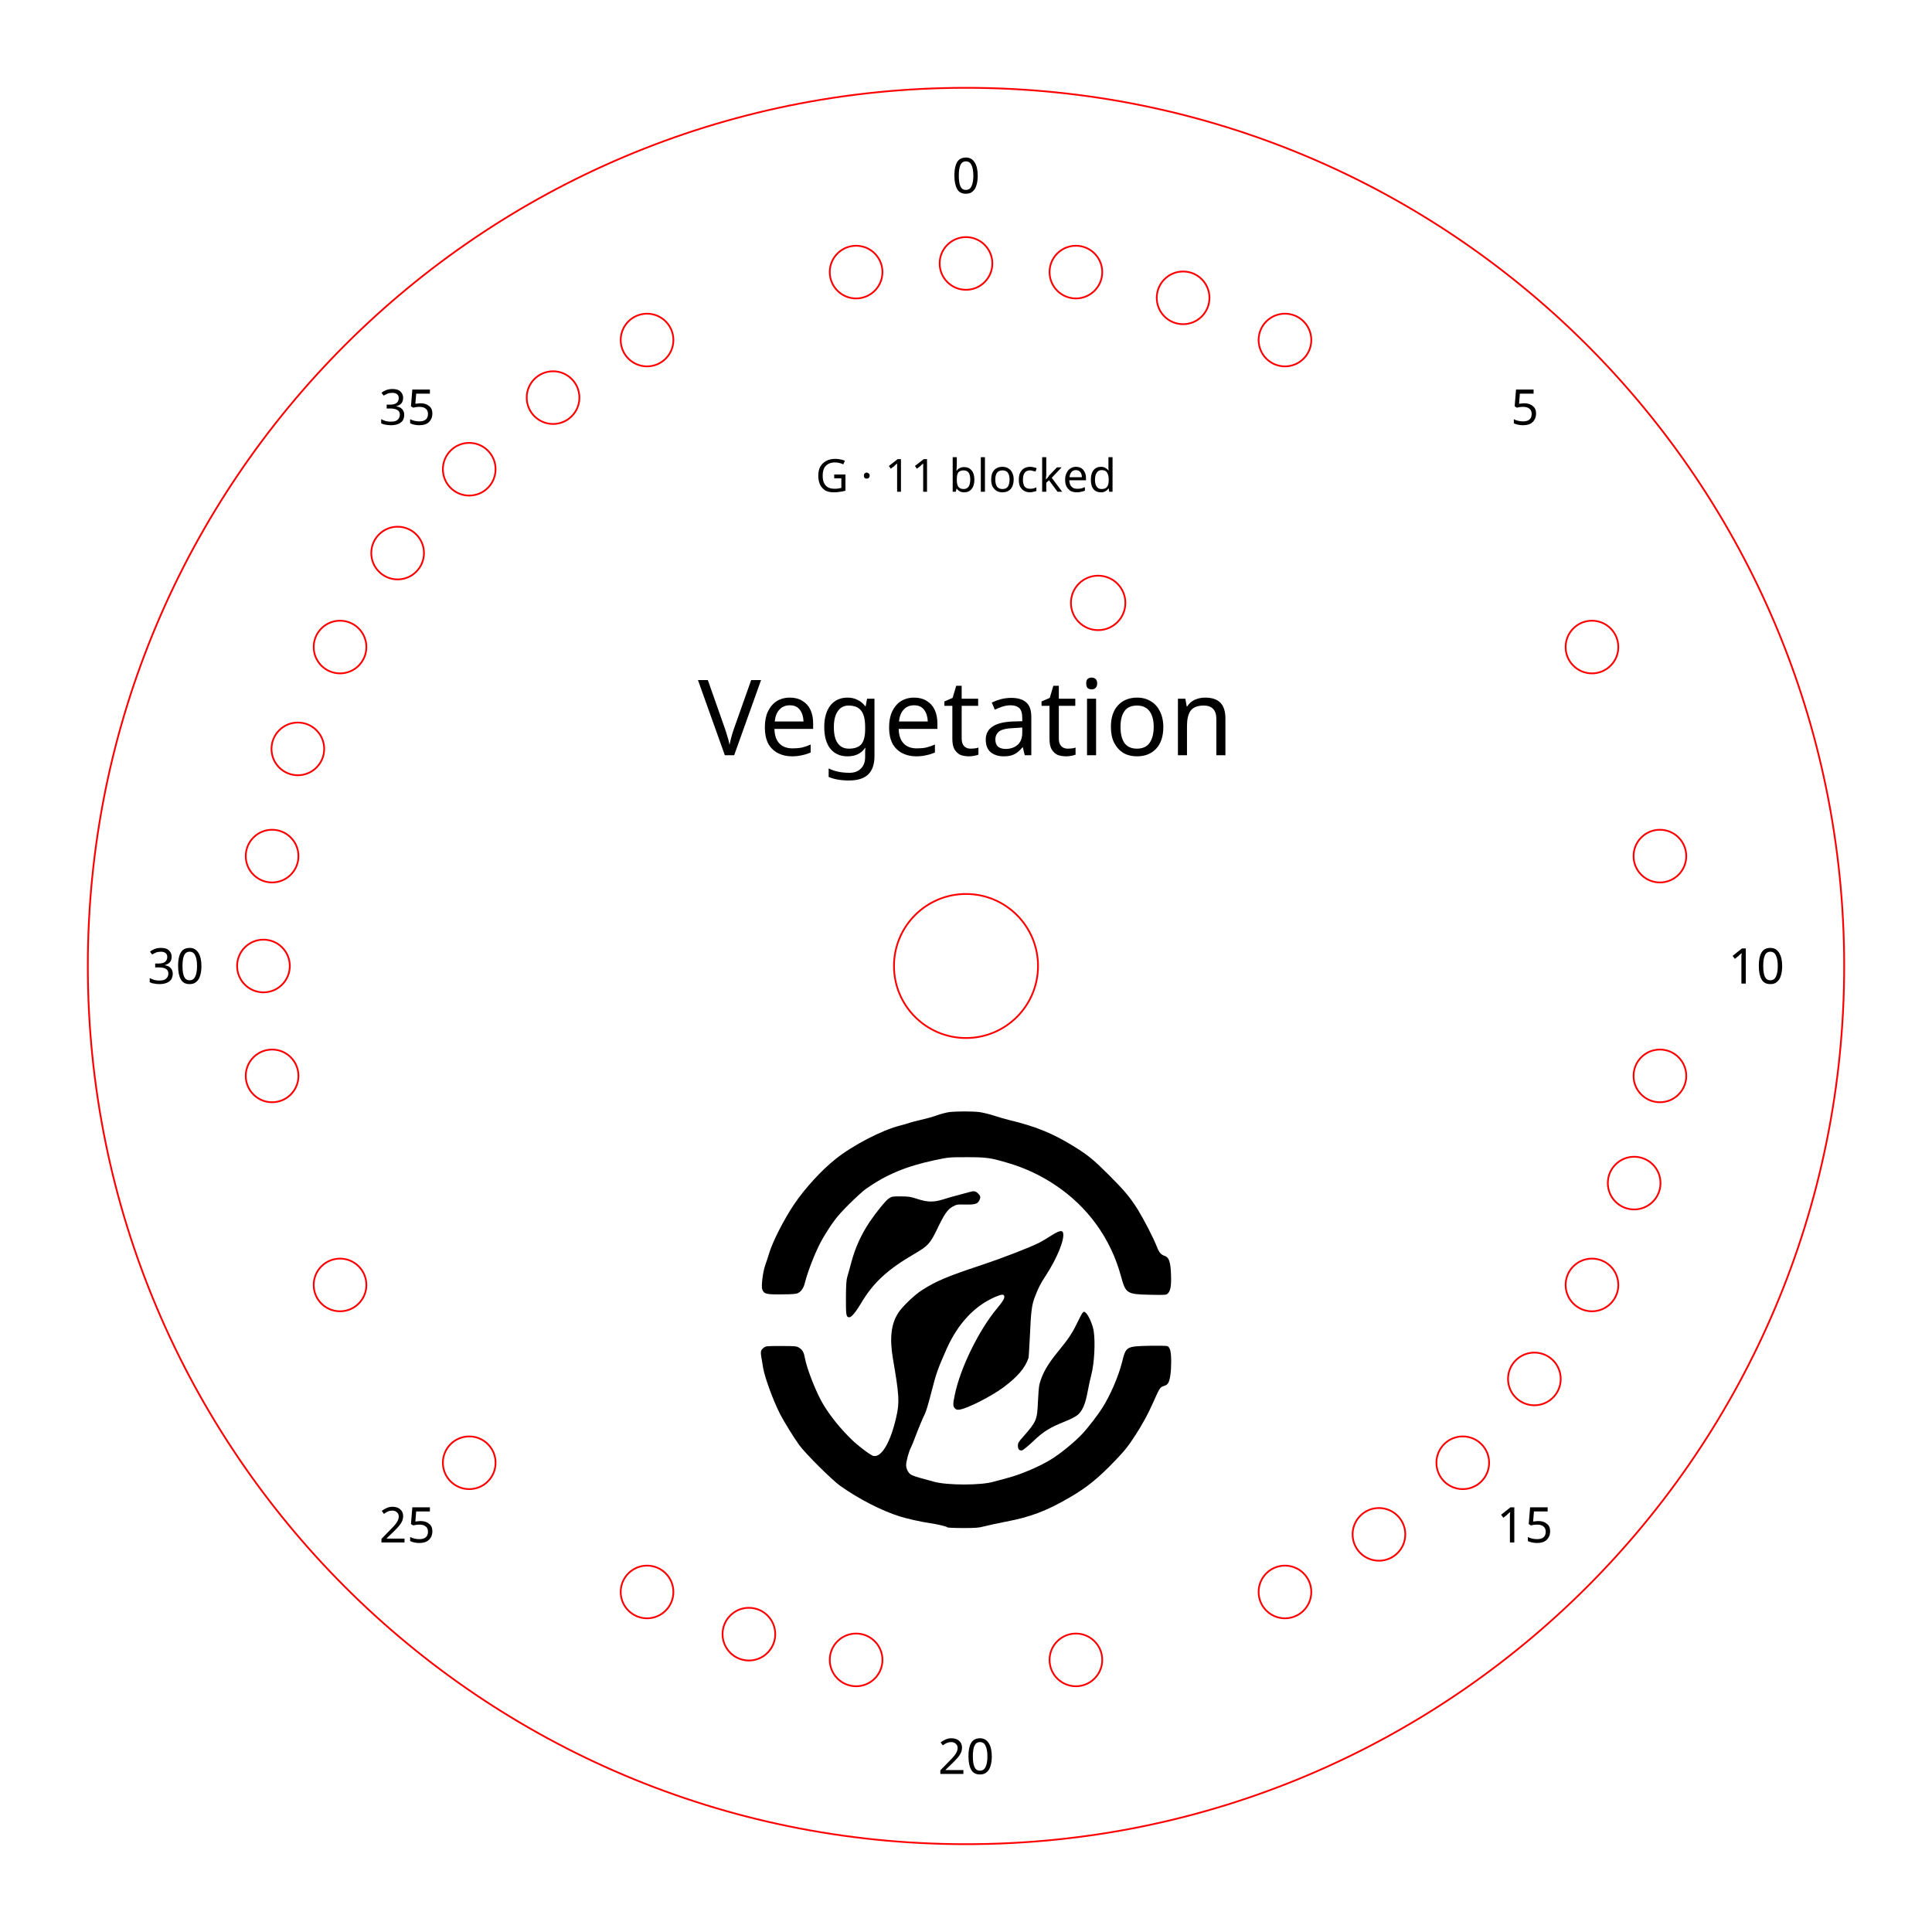
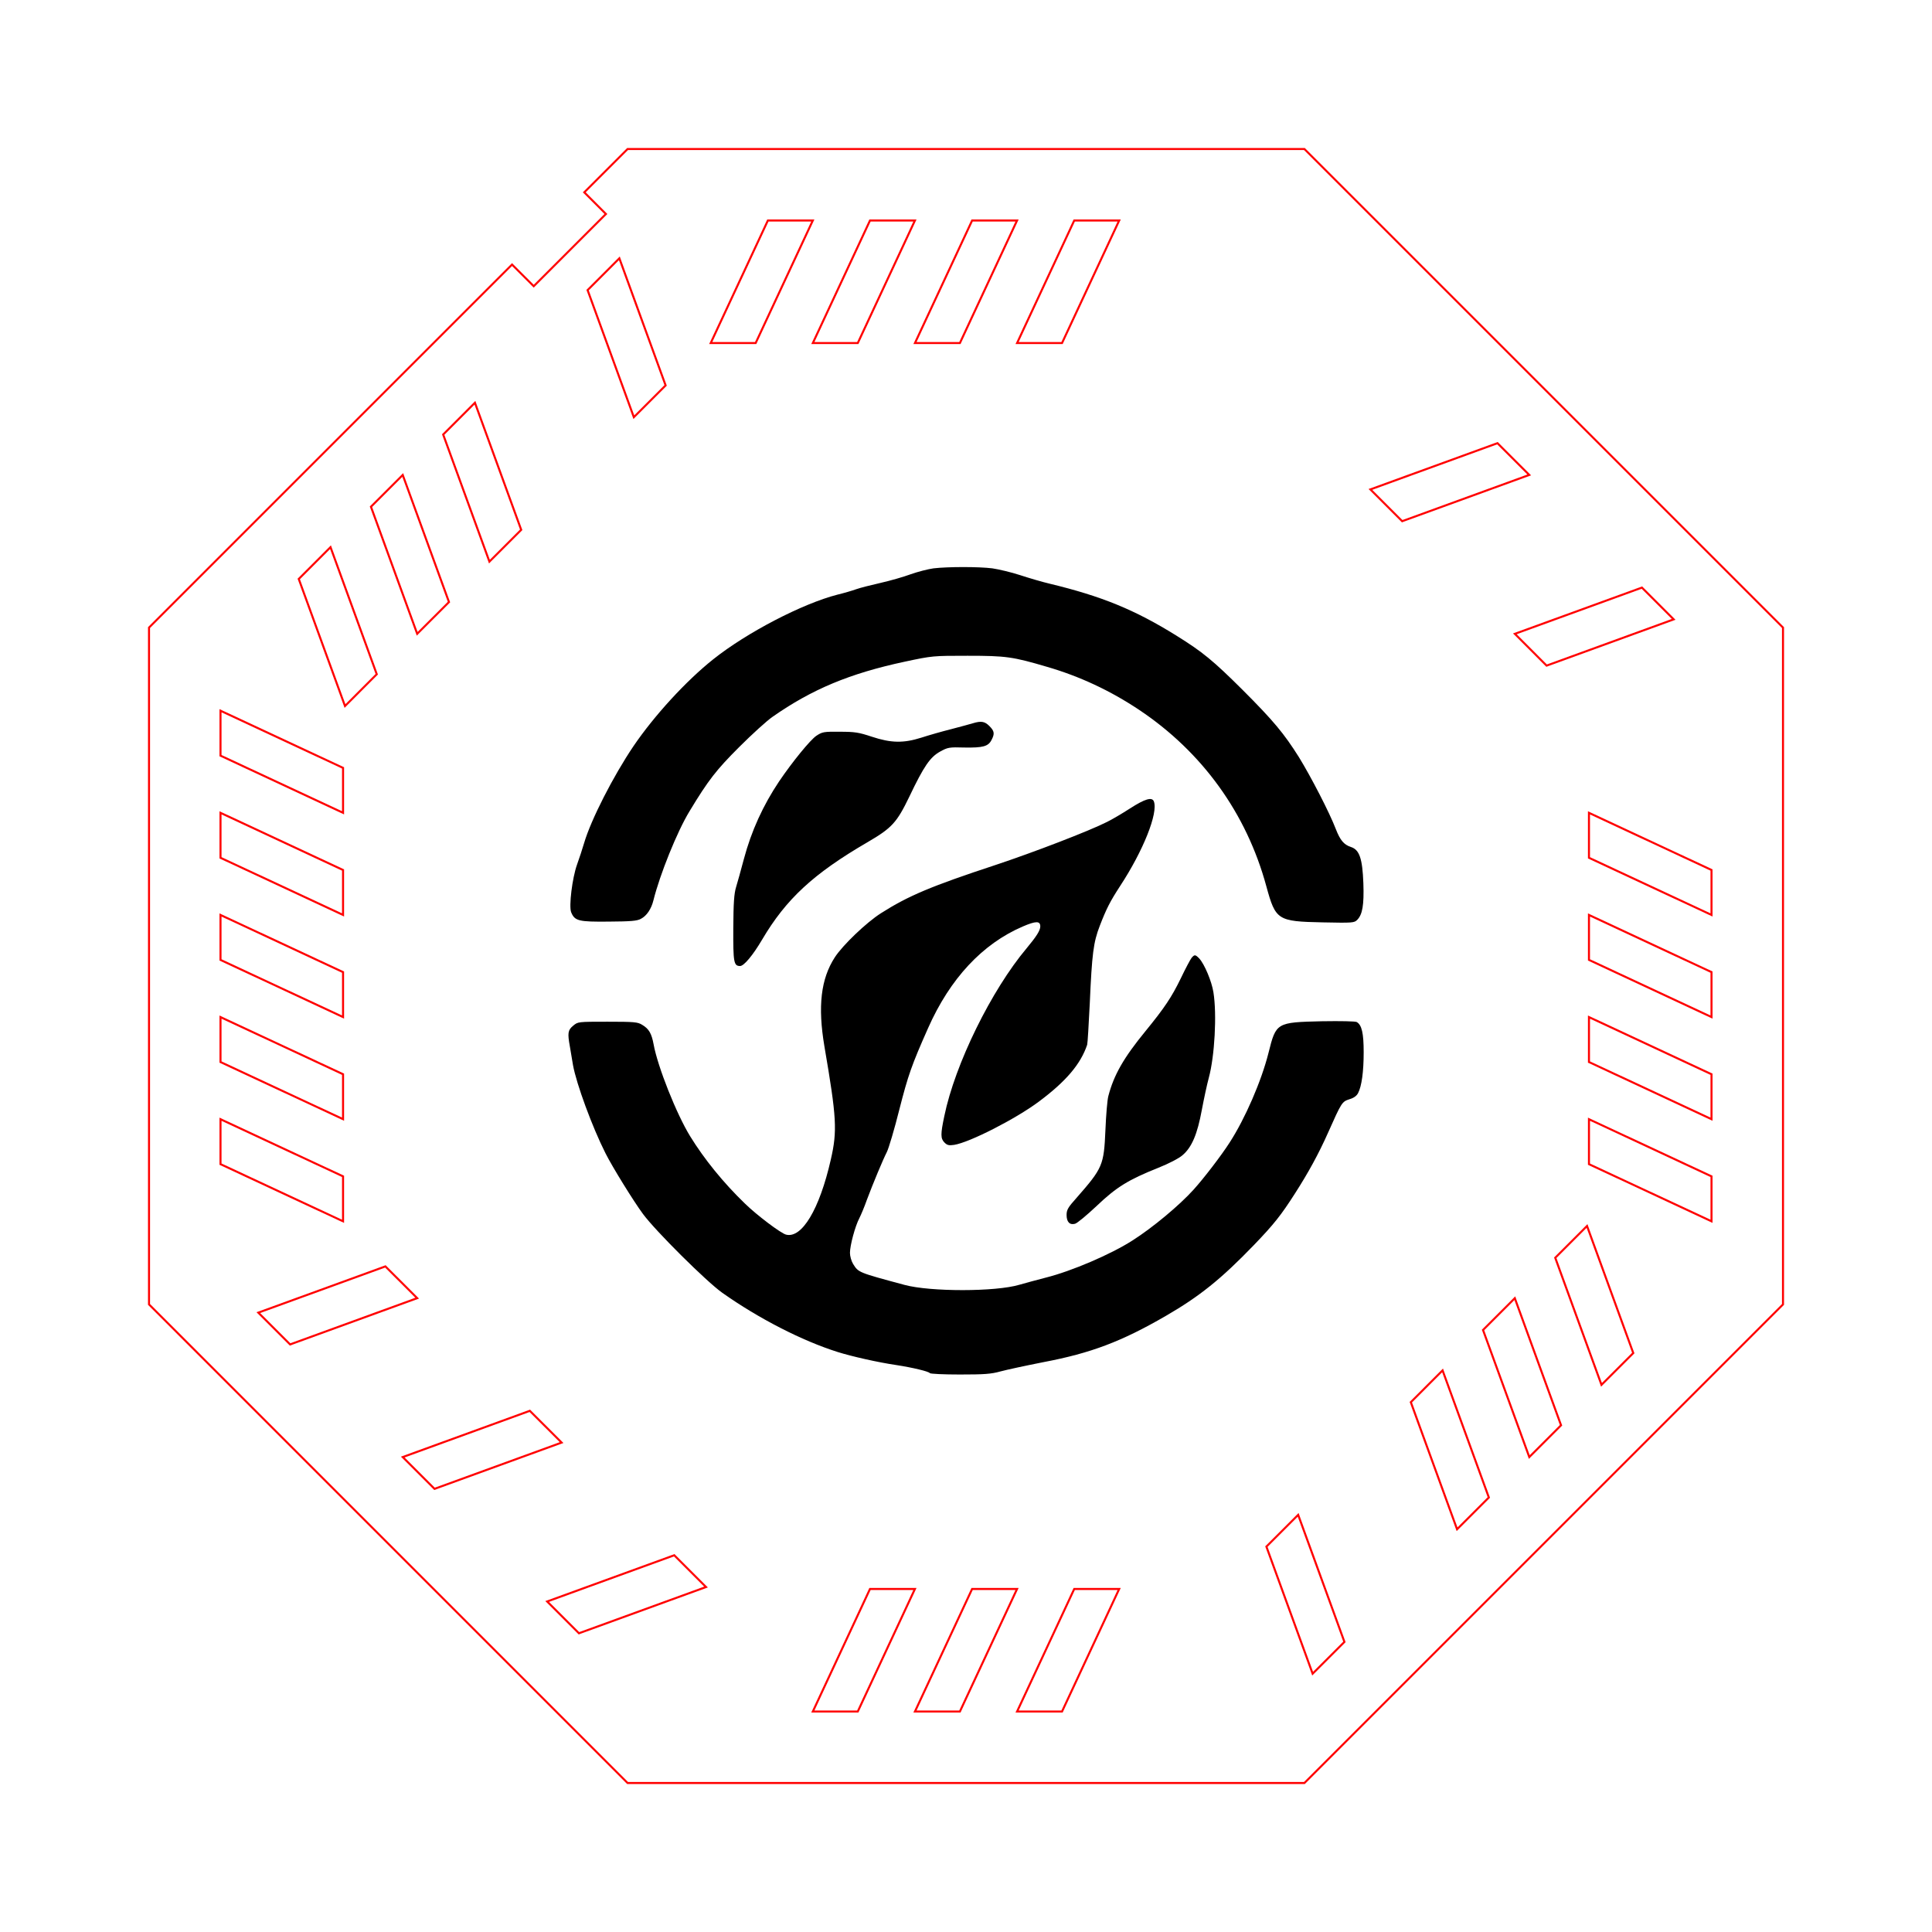
- <svg xmlns="http://www.w3.org/2000/svg" width="110.000mm" height="110.000mm" viewBox="0 0 110.000 110.000">
+ <svg xmlns="http://www.w3.org/2000/svg" width="94.591mm" height="94.591mm" viewBox="0 0 94.591 94.591">
  <style>
  .cut { fill: none; stroke: #ff0000; stroke-width: 0.1; }
-   .engrave { fill: #000; font-family: sans-serif; text-anchor: middle; }
</style>
-   <circle cx="55.000" cy="55.000" r="50.000" class="cut" />
-   <circle cx="55.000" cy="55.000" r="4.100" class="cut" />
-   <circle cx="62.524" cy="34.327" r="1.550" class="cut" />
-   <circle cx="55.000" cy="15.000" r="1.500" class="cut" />
-   <text x="55.000" y="11.000" font-size="2.800" class="engrave">0</text>
-   <circle cx="61.257" cy="15.492" r="1.500" class="cut" />
-   <circle cx="67.361" cy="16.958" r="1.500" class="cut" />
-   <circle cx="73.160" cy="19.360" r="1.500" class="cut" />
-   <text x="86.820" y="24.180" font-size="2.800" class="engrave">5</text>
-   <circle cx="90.640" cy="36.840" r="1.500" class="cut" />
-   <circle cx="94.508" cy="48.743" r="1.500" class="cut" />
-   <text x="100.000" y="56.000" font-size="2.800" class="engrave">10</text>
-   <circle cx="94.508" cy="61.257" r="1.500" class="cut" />
-   <circle cx="93.042" cy="67.361" r="1.500" class="cut" />
-   <circle cx="90.640" cy="73.160" r="1.500" class="cut" />
-   <circle cx="87.361" cy="78.511" r="1.500" class="cut" />
-   <circle cx="83.284" cy="83.284" r="1.500" class="cut" />
-   <text x="86.820" y="87.820" font-size="2.800" class="engrave">15</text>
-   <circle cx="78.511" cy="87.361" r="1.500" class="cut" />
-   <circle cx="73.160" cy="90.640" r="1.500" class="cut" />
-   <circle cx="61.257" cy="94.508" r="1.500" class="cut" />
-   <text x="55.000" y="101.000" font-size="2.800" class="engrave">20</text>
-   <circle cx="48.743" cy="94.508" r="1.500" class="cut" />
-   <circle cx="42.639" cy="93.042" r="1.500" class="cut" />
-   <circle cx="36.840" cy="90.640" r="1.500" class="cut" />
-   <circle cx="26.716" cy="83.284" r="1.500" class="cut" />
-   <text x="23.180" y="87.820" font-size="2.800" class="engrave">25</text>
-   <circle cx="19.360" cy="73.160" r="1.500" class="cut" />
-   <circle cx="15.492" cy="61.257" r="1.500" class="cut" />
-   <circle cx="15.000" cy="55.000" r="1.500" class="cut" />
-   <text x="10.000" y="56.000" font-size="2.800" class="engrave">30</text>
-   <circle cx="15.492" cy="48.743" r="1.500" class="cut" />
-   <circle cx="16.958" cy="42.639" r="1.500" class="cut" />
-   <circle cx="19.360" cy="36.840" r="1.500" class="cut" />
-   <circle cx="22.639" cy="31.489" r="1.500" class="cut" />
-   <circle cx="26.716" cy="26.716" r="1.500" class="cut" />
-   <text x="23.180" y="24.180" font-size="2.800" class="engrave">35</text>
-   <circle cx="31.489" cy="22.639" r="1.500" class="cut" />
-   <circle cx="36.840" cy="19.360" r="1.500" class="cut" />
-   <circle cx="48.743" cy="15.492" r="1.500" class="cut" />
-   <text x="55.000" y="28.000" font-size="2.600" class="engrave">G · 11 blocked</text>
-   <text x="55.000" y="43.000" font-size="6.000" class="engrave">Vegetation</text>
-   <svg x="43.000" y="63.000" width="24.000" height="24.000" viewBox="0 0 528 528">
-     <g transform="translate(0,528) scale(0.1,-0.1)" fill="#000000" stroke="none">
-       <path d="M2430 5210 c-36 -5 -102 -22 -147 -38 -46 -17 -133 -42 -195 -56 -62 -14 -133 -32 -158 -41 -25 -9 -79 -25 -121 -35 -226 -58 -586 -245 -803 -418 -176 -140 -381 -364 -515 -561 -131 -194 -275 -476 -319 -626 -11 -38 -32 -101 -46 -140 -31 -87 -53 -268 -38 -307 23 -57 48 -63 243 -61 142 1 183 4 208 18 37 19 67 63 81 120 41 165 153 444 233 575 122 202 173 267 321 415 83 83 180 171 215 195 254 178 500 281 856 357 178 38 182 38 405 38 247 0 292 -6 512 -71 211 -61 410 -154 596 -278 408 -272 695 -669 823 -1141 60 -219 72 -227 365 -233 193 -4 203 -3 222 16 34 34 45 96 40 237 -6 159 -25 216 -80 234 -46 15 -70 44 -98 116 -41 107 -160 337 -238 464 -97 154 -164 235 -366 437 -188 187 -257 244 -426 349 -270 168 -484 255 -820 336 -47 11 -132 36 -190 55 -58 19 -139 38 -180 44 -87 11 -286 11 -380 0z M2685 4209 c-16 -5 -79 -22 -140 -38 -60 -15 -147 -40 -193 -55 -117 -37 -197 -35 -321 6 -84 28 -110 32 -207 32 -104 1 -113 -1 -151 -26 -39 -26 -155 -168 -241 -295 -103 -154 -179 -319 -228 -503 -18 -69 -41 -150 -50 -180 -13 -43 -17 -102 -18 -266 -1 -221 3 -244 44 -244 25 0 83 70 142 170 155 263 332 427 683 631 156 91 188 126 269 294 94 197 134 255 199 291 49 27 58 29 157 26 119 -2 154 7 175 49 21 40 19 57 -14 90 -30 30 -53 34 -106 18z M3701 3659 c-51 -33 -119 -73 -150 -88 -114 -58 -473 -196 -720 -278 -419 -138 -565 -200 -741 -312 -93 -59 -247 -206 -298 -285 -90 -139 -111 -316 -67 -576 79 -461 84 -545 41 -732 -73 -321 -187 -510 -289 -484 -33 8 -188 125 -265 200 -140 135 -264 288 -355 436 -88 143 -210 450 -236 594 -13 70 -30 100 -74 126 -29 18 -51 20 -224 20 -191 0 -191 0 -222 -26 -34 -28 -37 -47 -21 -135 5 -30 14 -83 20 -119 22 -122 125 -402 210 -570 44 -88 182 -311 242 -392 80 -109 411 -438 513 -510 235 -166 515 -310 747 -383 89 -28 261 -67 378 -84 104 -16 209 -41 216 -52 3 -5 90 -9 194 -9 159 0 202 3 263 20 41 11 166 38 278 60 306 58 504 133 789 298 218 126 358 238 571 459 128 133 175 192 265 333 85 132 154 258 213 391 89 200 91 202 139 218 28 8 47 22 56 40 23 44 36 138 36 263 0 124 -12 177 -45 196 -11 5 -100 7 -224 5 -295 -7 -297 -8 -346 -204 -46 -183 -151 -425 -252 -581 -54 -84 -166 -230 -232 -303 -92 -102 -265 -246 -394 -328 -140 -90 -394 -199 -562 -241 -55 -14 -131 -35 -170 -46 -154 -46 -575 -46 -742 -1 -301 81 -298 80 -333 136 -11 18 -20 50 -20 71 0 48 33 172 61 225 11 22 33 74 48 117 39 104 103 258 129 309 12 23 49 147 81 275 57 223 79 286 186 527 142 320 351 544 611 656 86 37 114 37 114 1 0 -26 -24 -64 -88 -141 -228 -271 -463 -749 -532 -1084 -25 -118 -25 -146 1 -172 17 -17 28 -20 62 -15 101 16 398 168 547 279 176 131 271 243 313 368 3 9 10 130 17 270 14 317 23 392 65 500 43 111 66 156 131 256 149 227 247 472 218 547 -12 30 -58 16 -153 -45z M4098 2693 c-8 -10 -40 -70 -70 -133 -59 -121 -104 -189 -229 -342 -140 -171 -203 -281 -239 -418 -7 -25 -15 -124 -19 -220 -10 -228 -17 -245 -188 -440 -54 -60 -63 -76 -63 -109 0 -45 20 -66 54 -57 14 3 76 55 140 115 128 122 204 169 399 247 68 27 133 61 156 81 60 51 96 135 125 293 14 74 34 167 45 207 38 140 53 410 30 553 -11 71 -58 182 -91 218 -26 27 -31 27 -50 5z" />
-     </g>
-   </svg>
+   <g id="G-vegetation">
+     <polygon points="30.727,7.296 63.864,7.296 87.296,30.727 87.296,63.864 63.864,87.296 30.727,87.296 7.296,63.864 7.296,30.727 25.070,12.953 26.131,14.013 29.666,10.478 28.606,9.417" class="cut" />
+     <polygon points="34.797,16.796 36.997,16.796 39.795,10.796 37.595,10.796" class="cut" />
+     <polygon points="39.797,16.796 41.997,16.796 44.795,10.796 42.595,10.796" class="cut" />
+     <polygon points="44.797,16.796 46.997,16.796 49.795,10.796 47.595,10.796" class="cut" />
+     <polygon points="49.797,16.796 51.997,16.796 54.795,10.796 52.595,10.796" class="cut" />
+     <polygon points="67.095,23.962 68.651,25.518 74.872,23.253 73.316,21.698" class="cut" />
+     <polygon points="74.167,31.033 75.722,32.589 81.943,30.324 80.388,28.769" class="cut" />
+     <polygon points="77.796,39.797 77.796,41.997 83.796,44.795 83.796,42.595" class="cut" />
+     <polygon points="77.796,44.797 77.796,46.997 83.796,49.795 83.796,47.595" class="cut" />
+     <polygon points="77.796,49.797 77.796,51.997 83.796,54.795 83.796,52.595" class="cut" />
+     <polygon points="77.796,54.797 77.796,56.997 83.796,59.795 83.796,57.595" class="cut" />
+     <polygon points="77.701,60.024 76.145,61.580 78.409,67.801 79.965,66.245" class="cut" />
+     <polygon points="74.165,63.560 72.609,65.116 74.874,71.337 76.429,69.781" class="cut" />
+     <polygon points="70.629,67.095 69.074,68.651 71.338,74.872 72.894,73.316" class="cut" />
+     <polygon points="63.558,74.167 62.003,75.722 64.267,81.943 65.823,80.388" class="cut" />
+     <polygon points="54.795,77.796 52.595,77.796 49.797,83.796 51.997,83.796" class="cut" />
+     <polygon points="49.795,77.796 47.595,77.796 44.797,83.796 46.997,83.796" class="cut" />
+     <polygon points="44.795,77.796 42.595,77.796 39.797,83.796 41.997,83.796" class="cut" />
+     <polygon points="34.567,77.701 33.011,76.145 26.790,78.409 28.346,79.965" class="cut" />
+     <polygon points="27.496,70.629 25.940,69.074 19.719,71.338 21.275,72.894" class="cut" />
+     <polygon points="20.425,63.558 18.869,62.003 12.648,64.267 14.204,65.823" class="cut" />
+     <polygon points="16.796,59.795 16.796,57.595 10.796,54.797 10.796,56.997" class="cut" />
+     <polygon points="16.796,54.795 16.796,52.595 10.796,49.797 10.796,51.997" class="cut" />
+     <polygon points="16.796,49.795 16.796,47.595 10.796,44.797 10.796,46.997" class="cut" />
+     <polygon points="16.796,44.795 16.796,42.595 10.796,39.797 10.796,41.997" class="cut" />
+     <polygon points="16.796,39.795 16.796,37.595 10.796,34.797 10.796,36.997" class="cut" />
+     <polygon points="16.891,34.567 18.446,33.011 16.182,26.790 14.627,28.346" class="cut" />
+     <polygon points="20.426,31.031 21.982,29.476 19.718,23.255 18.162,24.810" class="cut" />
+     <polygon points="23.962,27.496 25.518,25.940 23.253,19.719 21.698,21.275" class="cut" />
+     <polygon points="31.033,20.425 32.589,18.869 30.324,12.648 28.769,14.204" class="cut" />
+     <svg x="27.296" y="27.296" width="40.000" height="40.000" viewBox="0 0 528 528">
+       <g transform="translate(0,528) scale(0.1,-0.1)" fill="#000000" stroke="none">
+         <path d="M2430 5210 c-36 -5 -102 -22 -147 -38 -46 -17 -133 -42 -195 -56 -62 -14 -133 -32 -158 -41 -25 -9 -79 -25 -121 -35 -226 -58 -586 -245 -803 -418 -176 -140 -381 -364 -515 -561 -131 -194 -275 -476 -319 -626 -11 -38 -32 -101 -46 -140 -31 -87 -53 -268 -38 -307 23 -57 48 -63 243 -61 142 1 183 4 208 18 37 19 67 63 81 120 41 165 153 444 233 575 122 202 173 267 321 415 83 83 180 171 215 195 254 178 500 281 856 357 178 38 182 38 405 38 247 0 292 -6 512 -71 211 -61 410 -154 596 -278 408 -272 695 -669 823 -1141 60 -219 72 -227 365 -233 193 -4 203 -3 222 16 34 34 45 96 40 237 -6 159 -25 216 -80 234 -46 15 -70 44 -98 116 -41 107 -160 337 -238 464 -97 154 -164 235 -366 437 -188 187 -257 244 -426 349 -270 168 -484 255 -820 336 -47 11 -132 36 -190 55 -58 19 -139 38 -180 44 -87 11 -286 11 -380 0z M2685 4209 c-16 -5 -79 -22 -140 -38 -60 -15 -147 -40 -193 -55 -117 -37 -197 -35 -321 6 -84 28 -110 32 -207 32 -104 1 -113 -1 -151 -26 -39 -26 -155 -168 -241 -295 -103 -154 -179 -319 -228 -503 -18 -69 -41 -150 -50 -180 -13 -43 -17 -102 -18 -266 -1 -221 3 -244 44 -244 25 0 83 70 142 170 155 263 332 427 683 631 156 91 188 126 269 294 94 197 134 255 199 291 49 27 58 29 157 26 119 -2 154 7 175 49 21 40 19 57 -14 90 -30 30 -53 34 -106 18z M3701 3659 c-51 -33 -119 -73 -150 -88 -114 -58 -473 -196 -720 -278 -419 -138 -565 -200 -741 -312 -93 -59 -247 -206 -298 -285 -90 -139 -111 -316 -67 -576 79 -461 84 -545 41 -732 -73 -321 -187 -510 -289 -484 -33 8 -188 125 -265 200 -140 135 -264 288 -355 436 -88 143 -210 450 -236 594 -13 70 -30 100 -74 126 -29 18 -51 20 -224 20 -191 0 -191 0 -222 -26 -34 -28 -37 -47 -21 -135 5 -30 14 -83 20 -119 22 -122 125 -402 210 -570 44 -88 182 -311 242 -392 80 -109 411 -438 513 -510 235 -166 515 -310 747 -383 89 -28 261 -67 378 -84 104 -16 209 -41 216 -52 3 -5 90 -9 194 -9 159 0 202 3 263 20 41 11 166 38 278 60 306 58 504 133 789 298 218 126 358 238 571 459 128 133 175 192 265 333 85 132 154 258 213 391 89 200 91 202 139 218 28 8 47 22 56 40 23 44 36 138 36 263 0 124 -12 177 -45 196 -11 5 -100 7 -224 5 -295 -7 -297 -8 -346 -204 -46 -183 -151 -425 -252 -581 -54 -84 -166 -230 -232 -303 -92 -102 -265 -246 -394 -328 -140 -90 -394 -199 -562 -241 -55 -14 -131 -35 -170 -46 -154 -46 -575 -46 -742 -1 -301 81 -298 80 -333 136 -11 18 -20 50 -20 71 0 48 33 172 61 225 11 22 33 74 48 117 39 104 103 258 129 309 12 23 49 147 81 275 57 223 79 286 186 527 142 320 351 544 611 656 86 37 114 37 114 1 0 -26 -24 -64 -88 -141 -228 -271 -463 -749 -532 -1084 -25 -118 -25 -146 1 -172 17 -17 28 -20 62 -15 101 16 398 168 547 279 176 131 271 243 313 368 3 9 10 130 17 270 14 317 23 392 65 500 43 111 66 156 131 256 149 227 247 472 218 547 -12 30 -58 16 -153 -45z M4098 2693 c-8 -10 -40 -70 -70 -133 -59 -121 -104 -189 -229 -342 -140 -171 -203 -281 -239 -418 -7 -25 -15 -124 -19 -220 -10 -228 -17 -245 -188 -440 -54 -60 -63 -76 -63 -109 0 -45 20 -66 54 -57 14 3 76 55 140 115 128 122 204 169 399 247 68 27 133 61 156 81 60 51 96 135 125 293 14 74 34 167 45 207 38 140 53 410 30 553 -11 71 -58 182 -91 218 -26 27 -31 27 -50 5z" />
+       </g>
+     </svg>
+   </g>
</svg>
